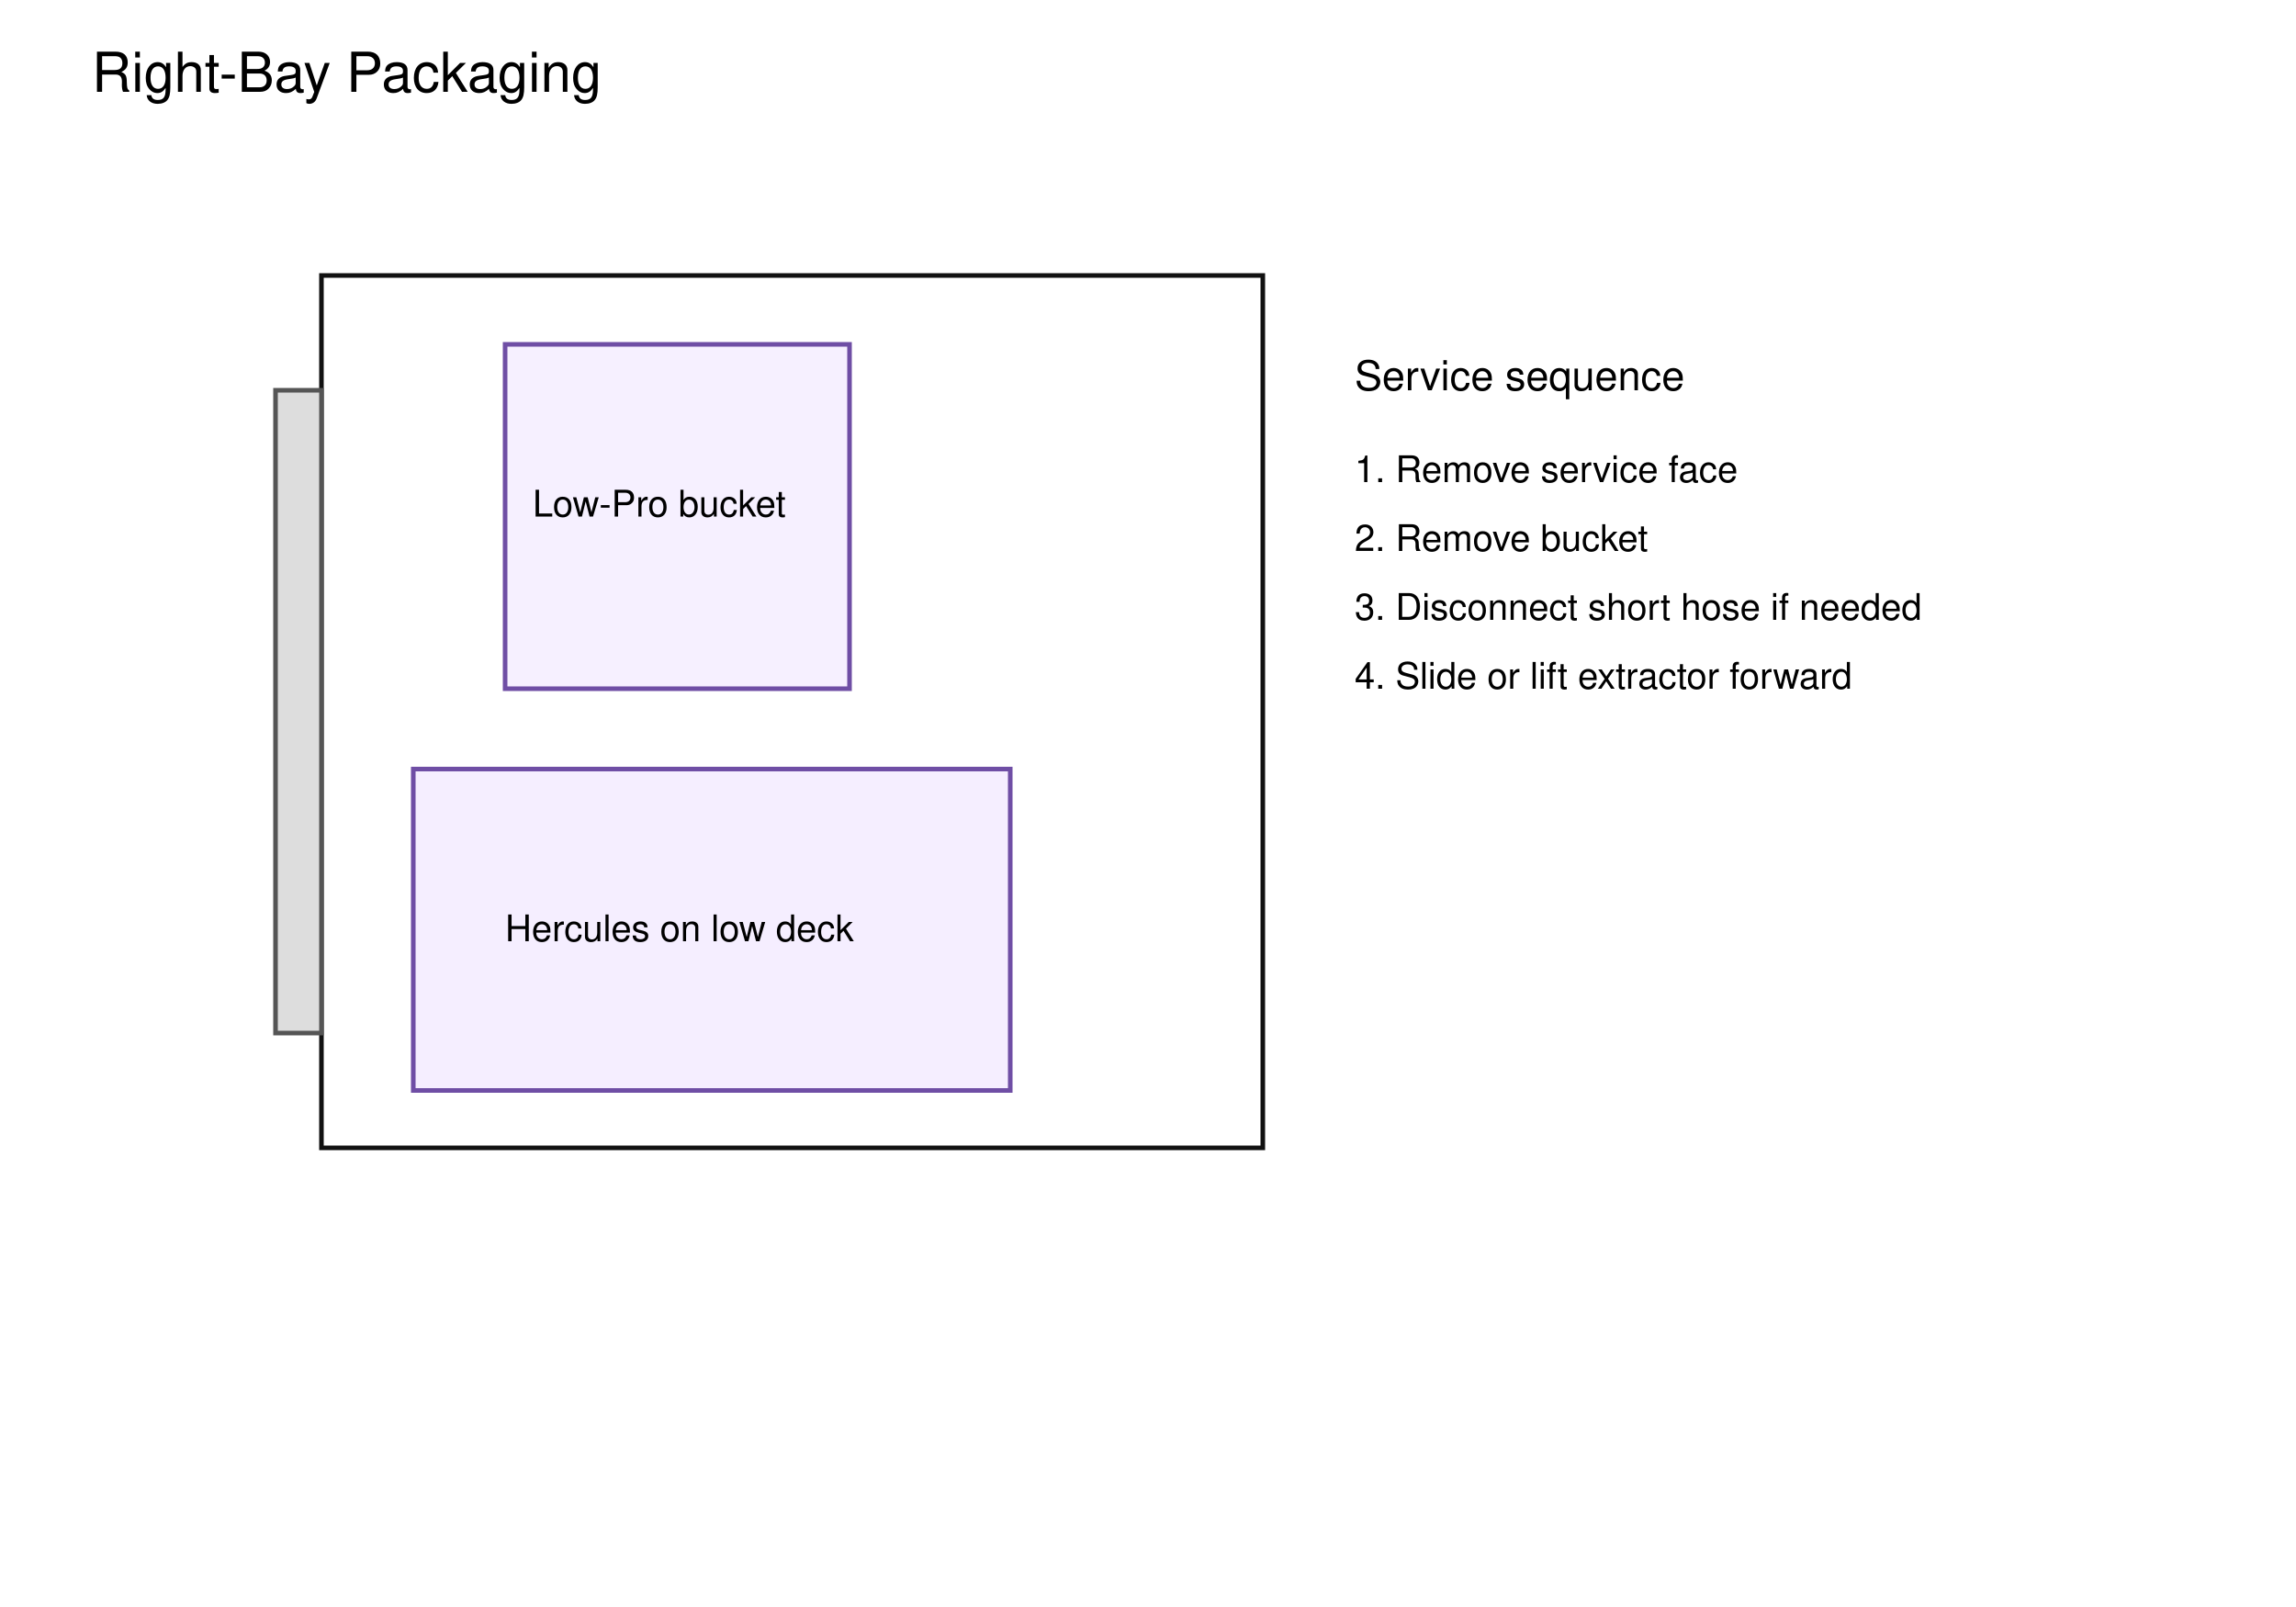
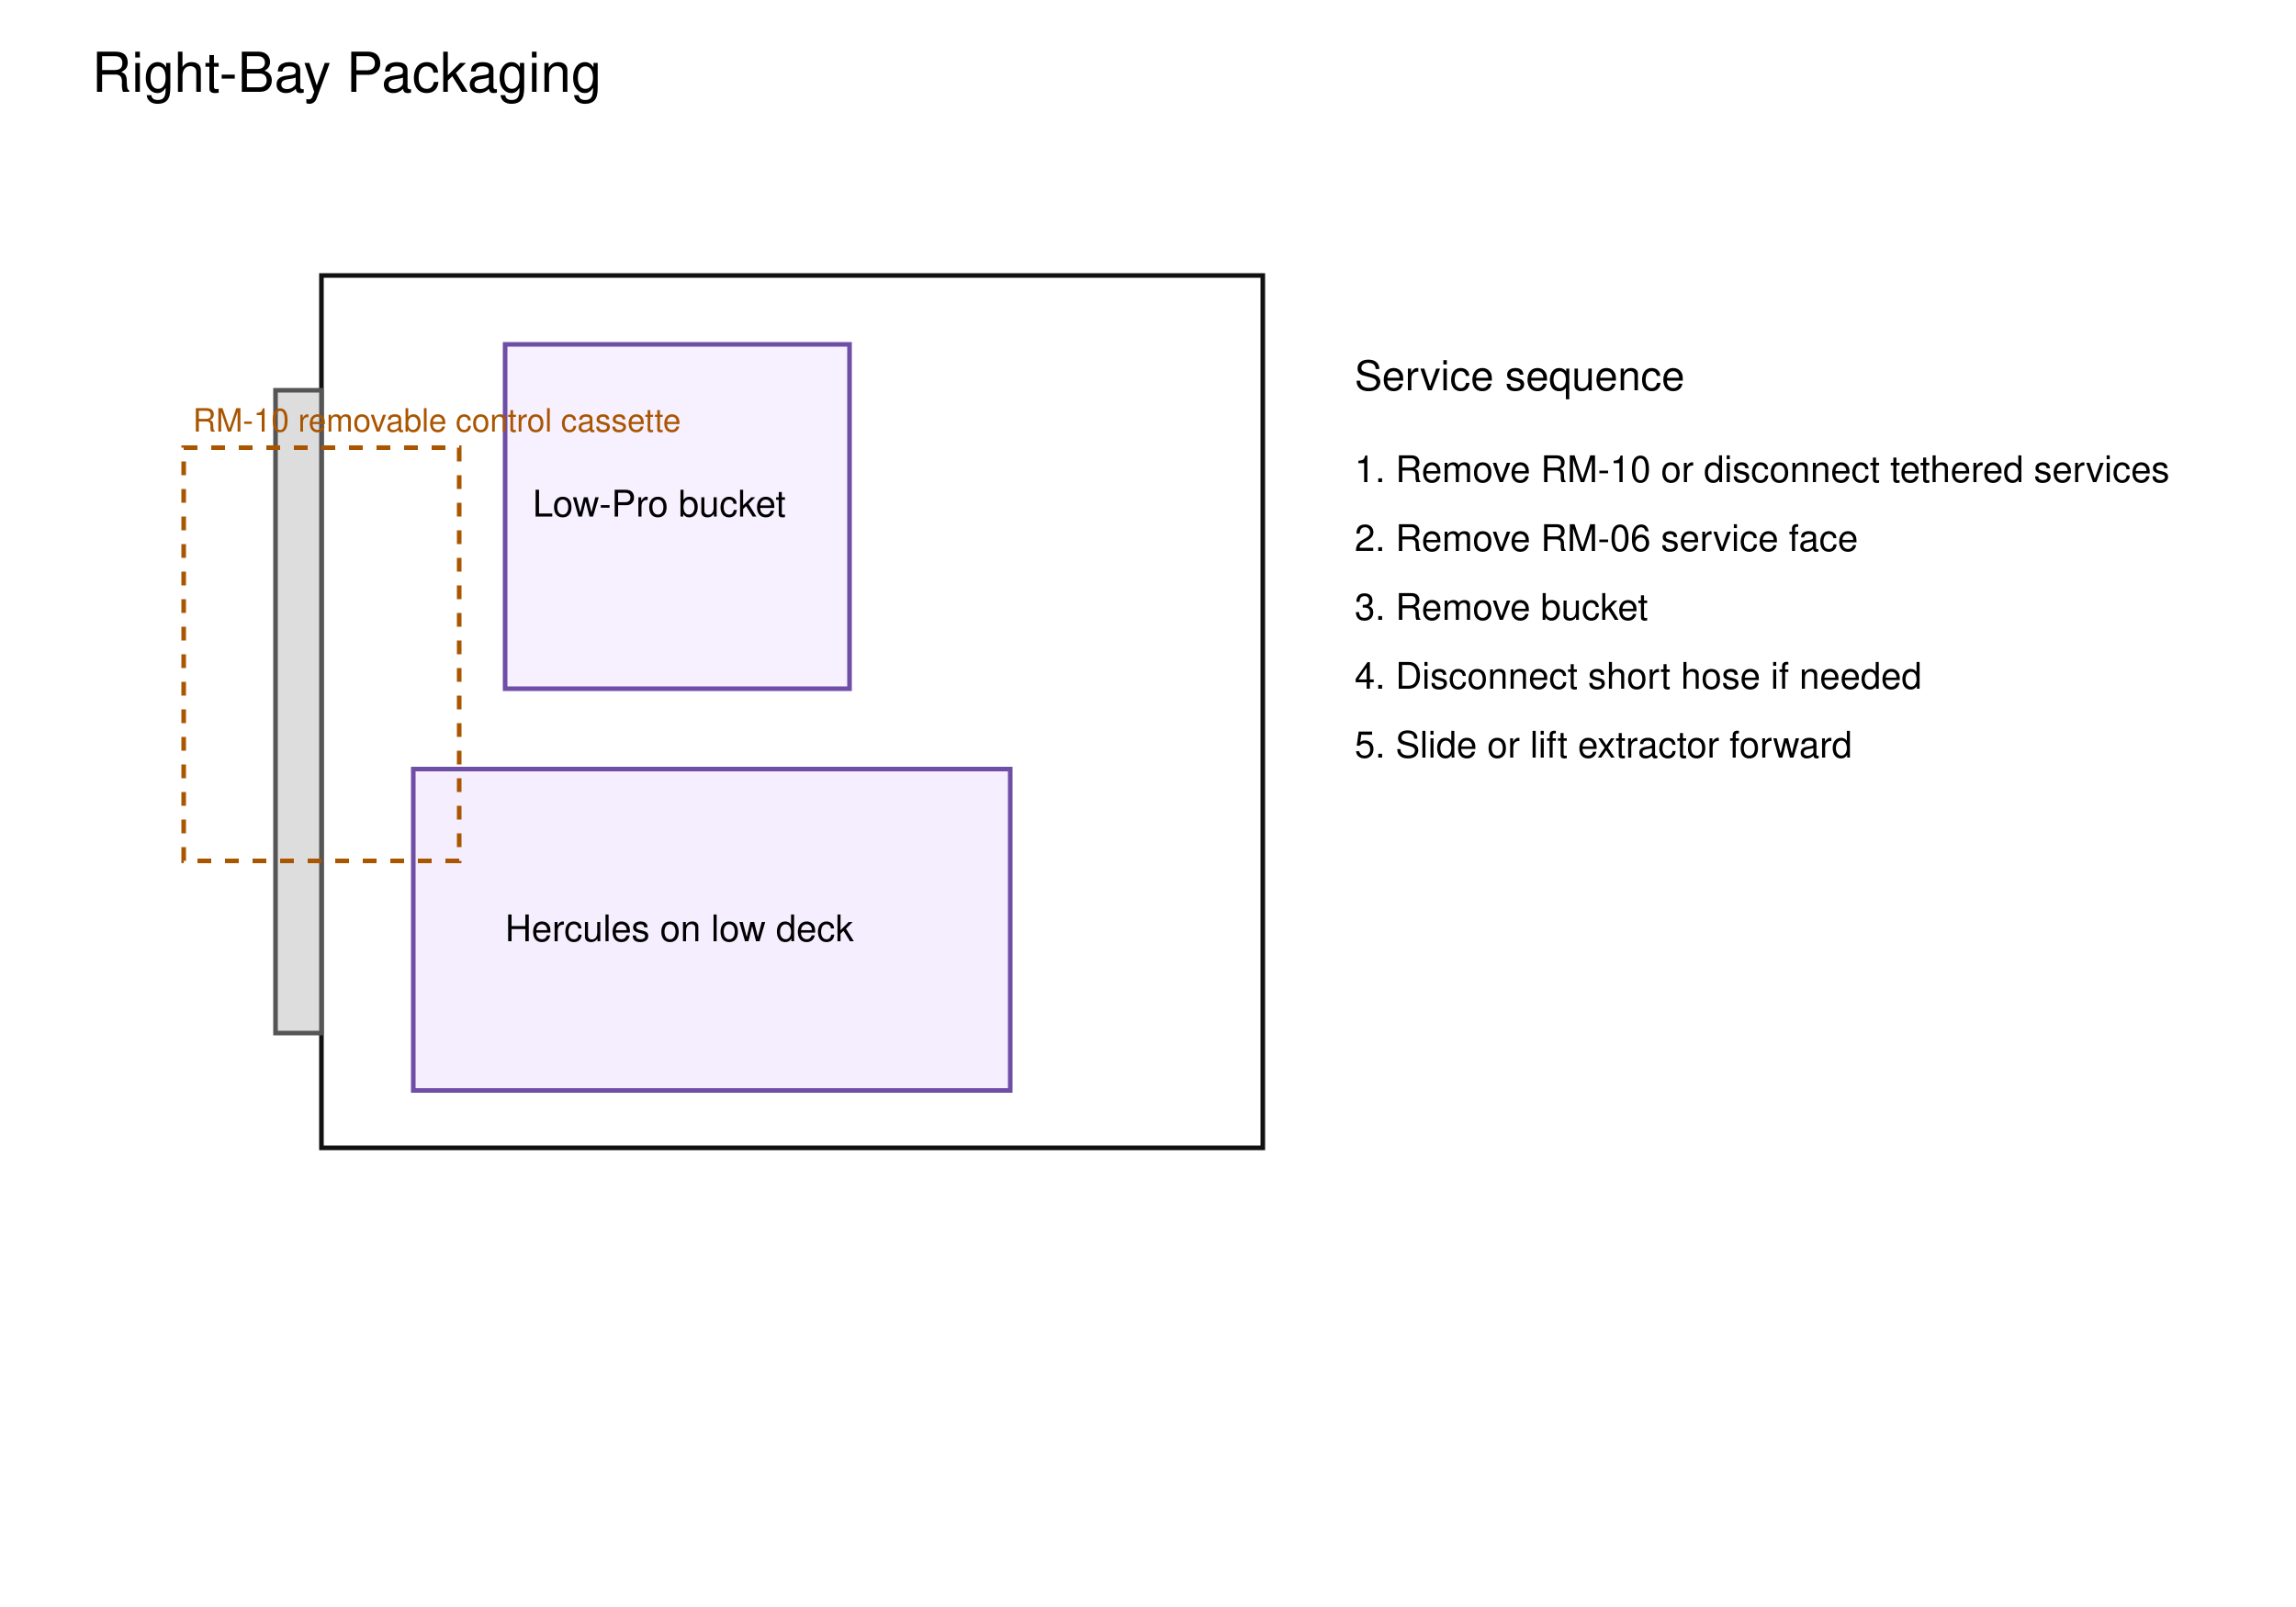
<svg xmlns="http://www.w3.org/2000/svg" width="1000" height="700" viewBox="0 0 1000 700">
  <rect width="1000" height="700" fill="#ffffff" />
  <text x="40" y="40" font-family="Helvetica, Arial, sans-serif" font-size="24">Right-Bay Packaging</text>
  <rect x="140" y="120" width="410" height="380" fill="none" stroke="#111" stroke-width="2" />
  <rect x="220" y="150" width="150" height="150" fill="#f6f0ff" stroke="#6f4ea5" stroke-width="2" />
  <rect x="180" y="335" width="260" height="140" fill="#efe3ff" stroke="#6f4ea5" stroke-width="2" fill-opacity="0.6" />
  <rect x="120" y="170" width="20" height="280" fill="#dddddd" stroke="#555" stroke-width="2" />
+   <rect x="80" y="195" width="120" height="180" fill="none" stroke="#aa5500" stroke-width="2" stroke-dasharray="6 6" />
  <text x="232" y="225" font-family="Helvetica, Arial, sans-serif" font-size="16">Low-Pro bucket</text>
  <text x="220" y="410" font-family="Helvetica, Arial, sans-serif" font-size="16">Hercules on low deck</text>
+   <text x="84" y="188" font-family="Helvetica, Arial, sans-serif" font-size="14" fill="#aa5500">RM-10 removable control cassette</text>
  <text x="590" y="170" font-family="Helvetica, Arial, sans-serif" font-size="18">Service sequence</text>
-   <text x="590" y="210" font-family="Helvetica, Arial, sans-serif" font-size="16">1. Remove service face</text>
-   <text x="590" y="240" font-family="Helvetica, Arial, sans-serif" font-size="16">2. Remove bucket</text>
-   <text x="590" y="270" font-family="Helvetica, Arial, sans-serif" font-size="16">3. Disconnect short hose if needed</text>
-   <text x="590" y="300" font-family="Helvetica, Arial, sans-serif" font-size="16">4. Slide or lift extractor forward</text>
+   <text x="590" y="210" font-family="Helvetica, Arial, sans-serif" font-size="16">1. Remove RM-10 or disconnect tethered services</text>
+   <text x="590" y="240" font-family="Helvetica, Arial, sans-serif" font-size="16">2. Remove RM-06 service face</text>
+   <text x="590" y="270" font-family="Helvetica, Arial, sans-serif" font-size="16">3. Remove bucket</text>
+   <text x="590" y="300" font-family="Helvetica, Arial, sans-serif" font-size="16">4. Disconnect short hose if needed</text>
+   <text x="590" y="330" font-family="Helvetica, Arial, sans-serif" font-size="16">5. Slide or lift extractor forward</text>
</svg>
